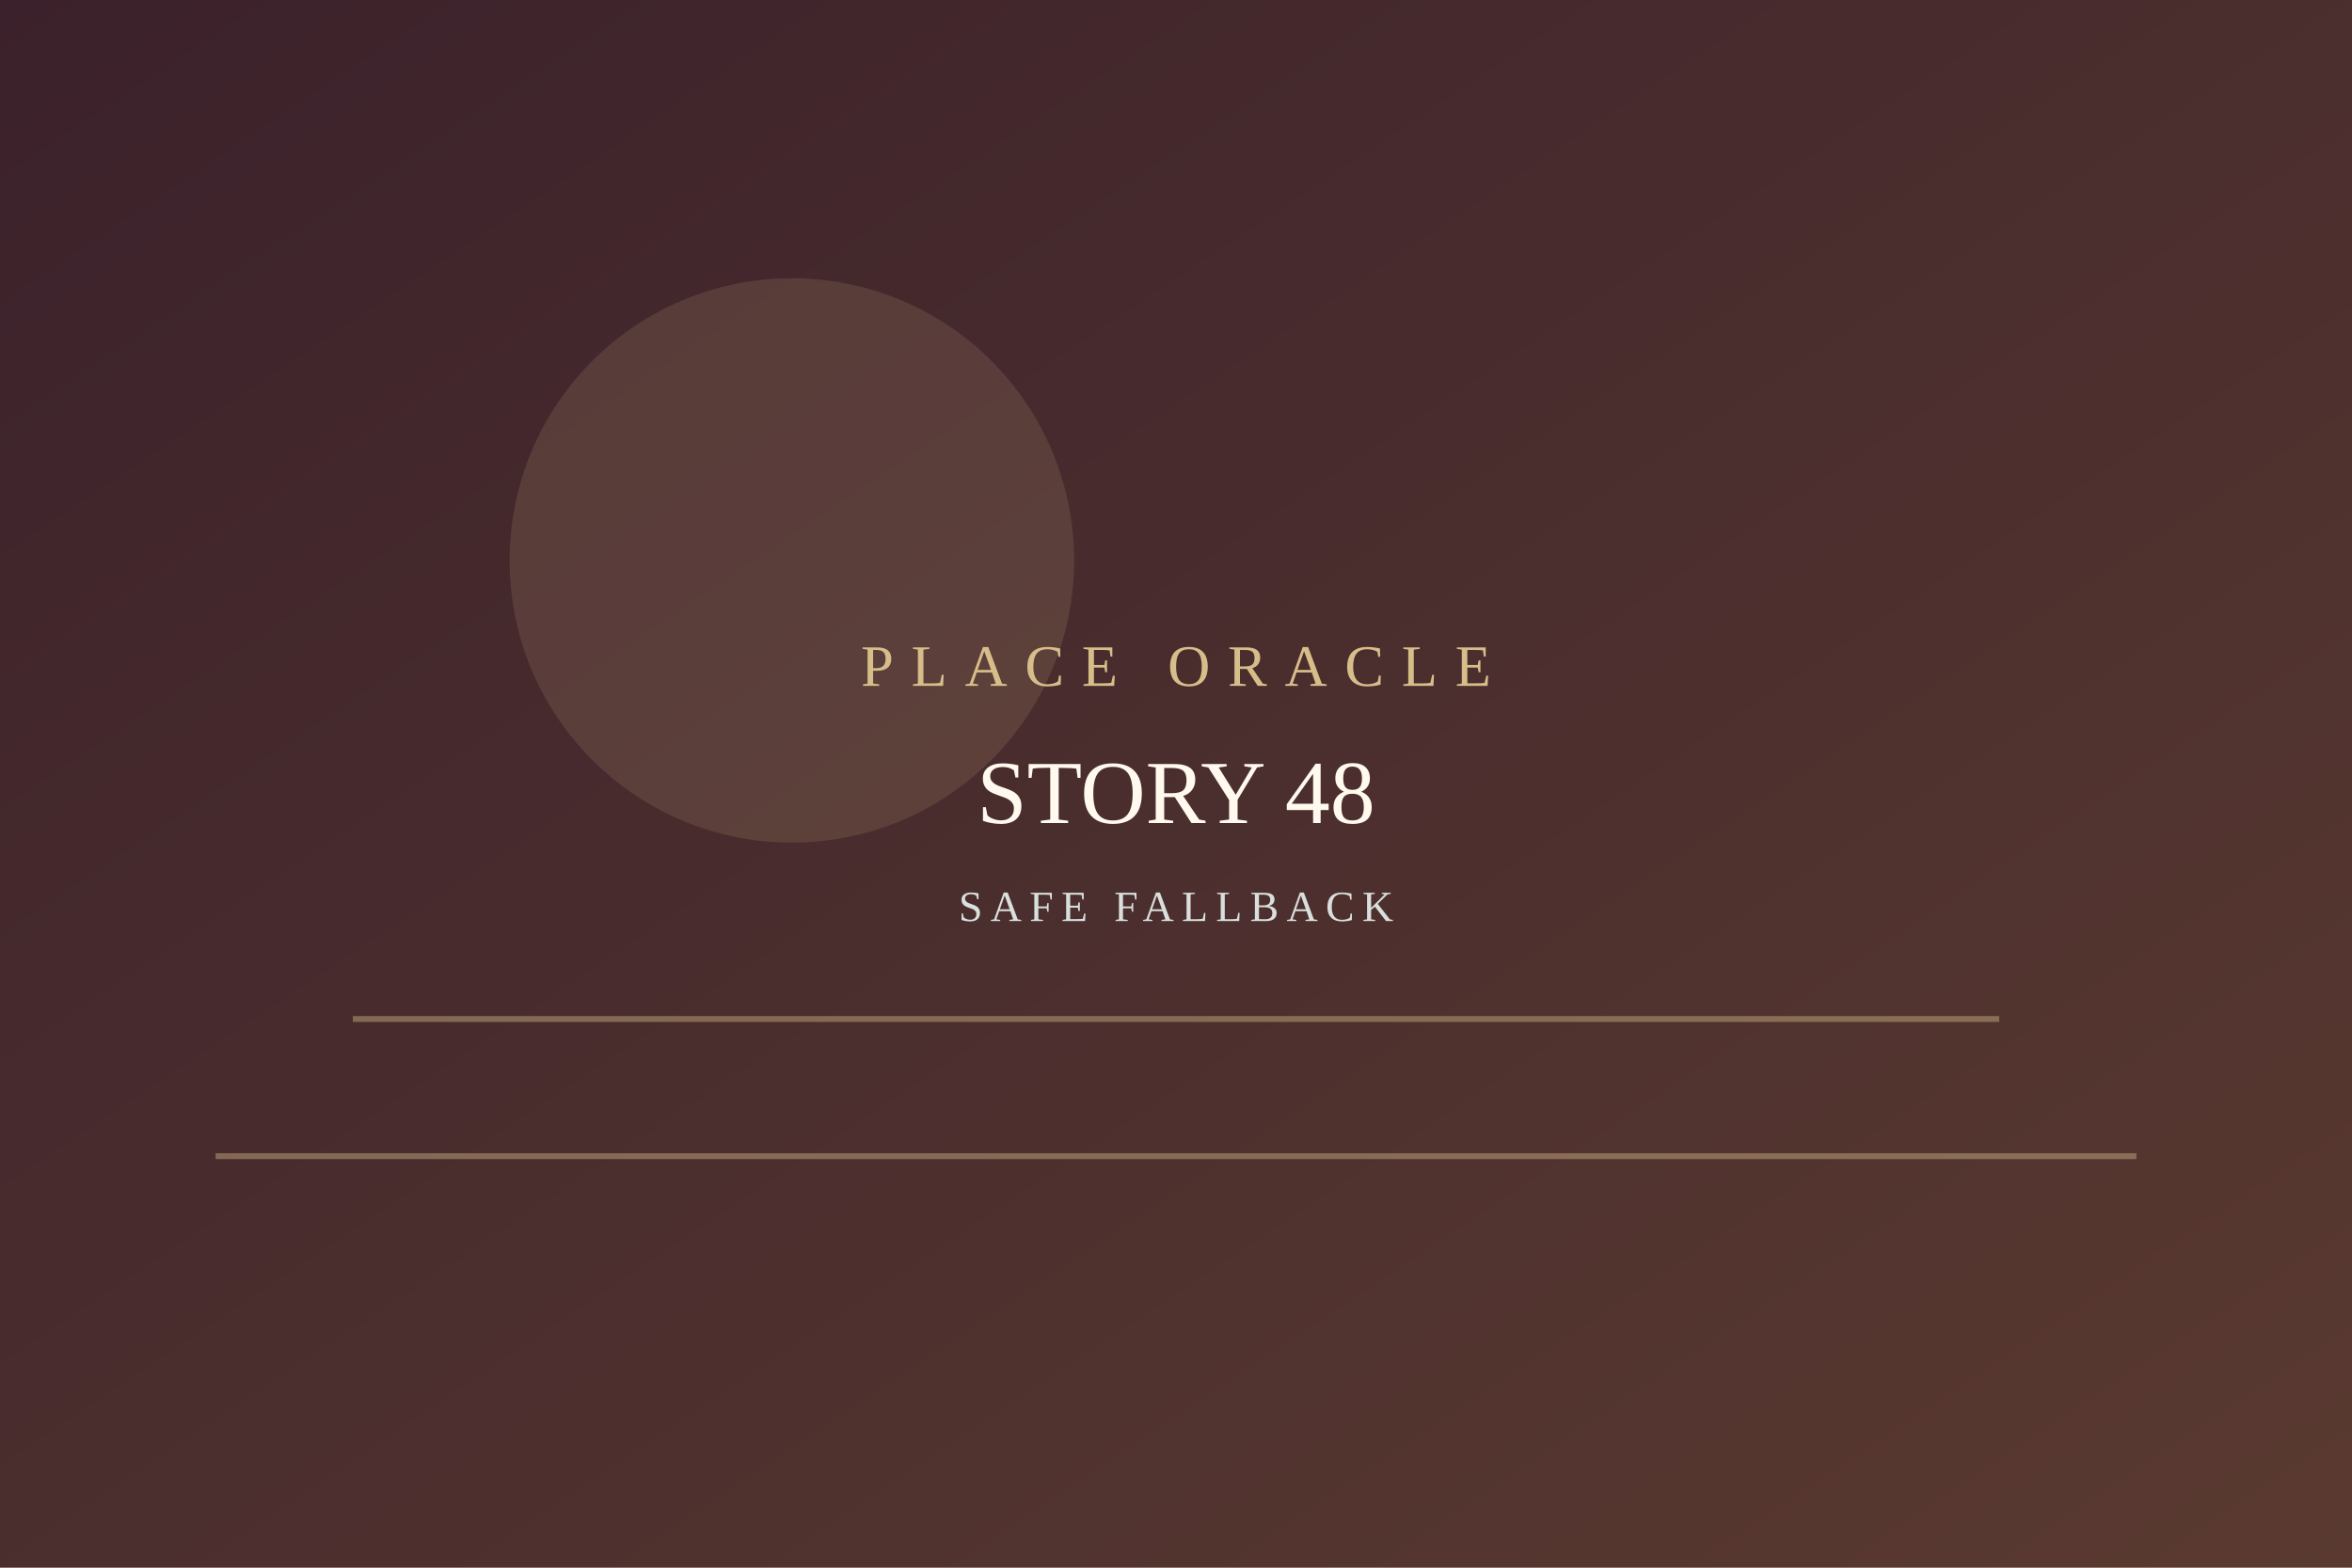
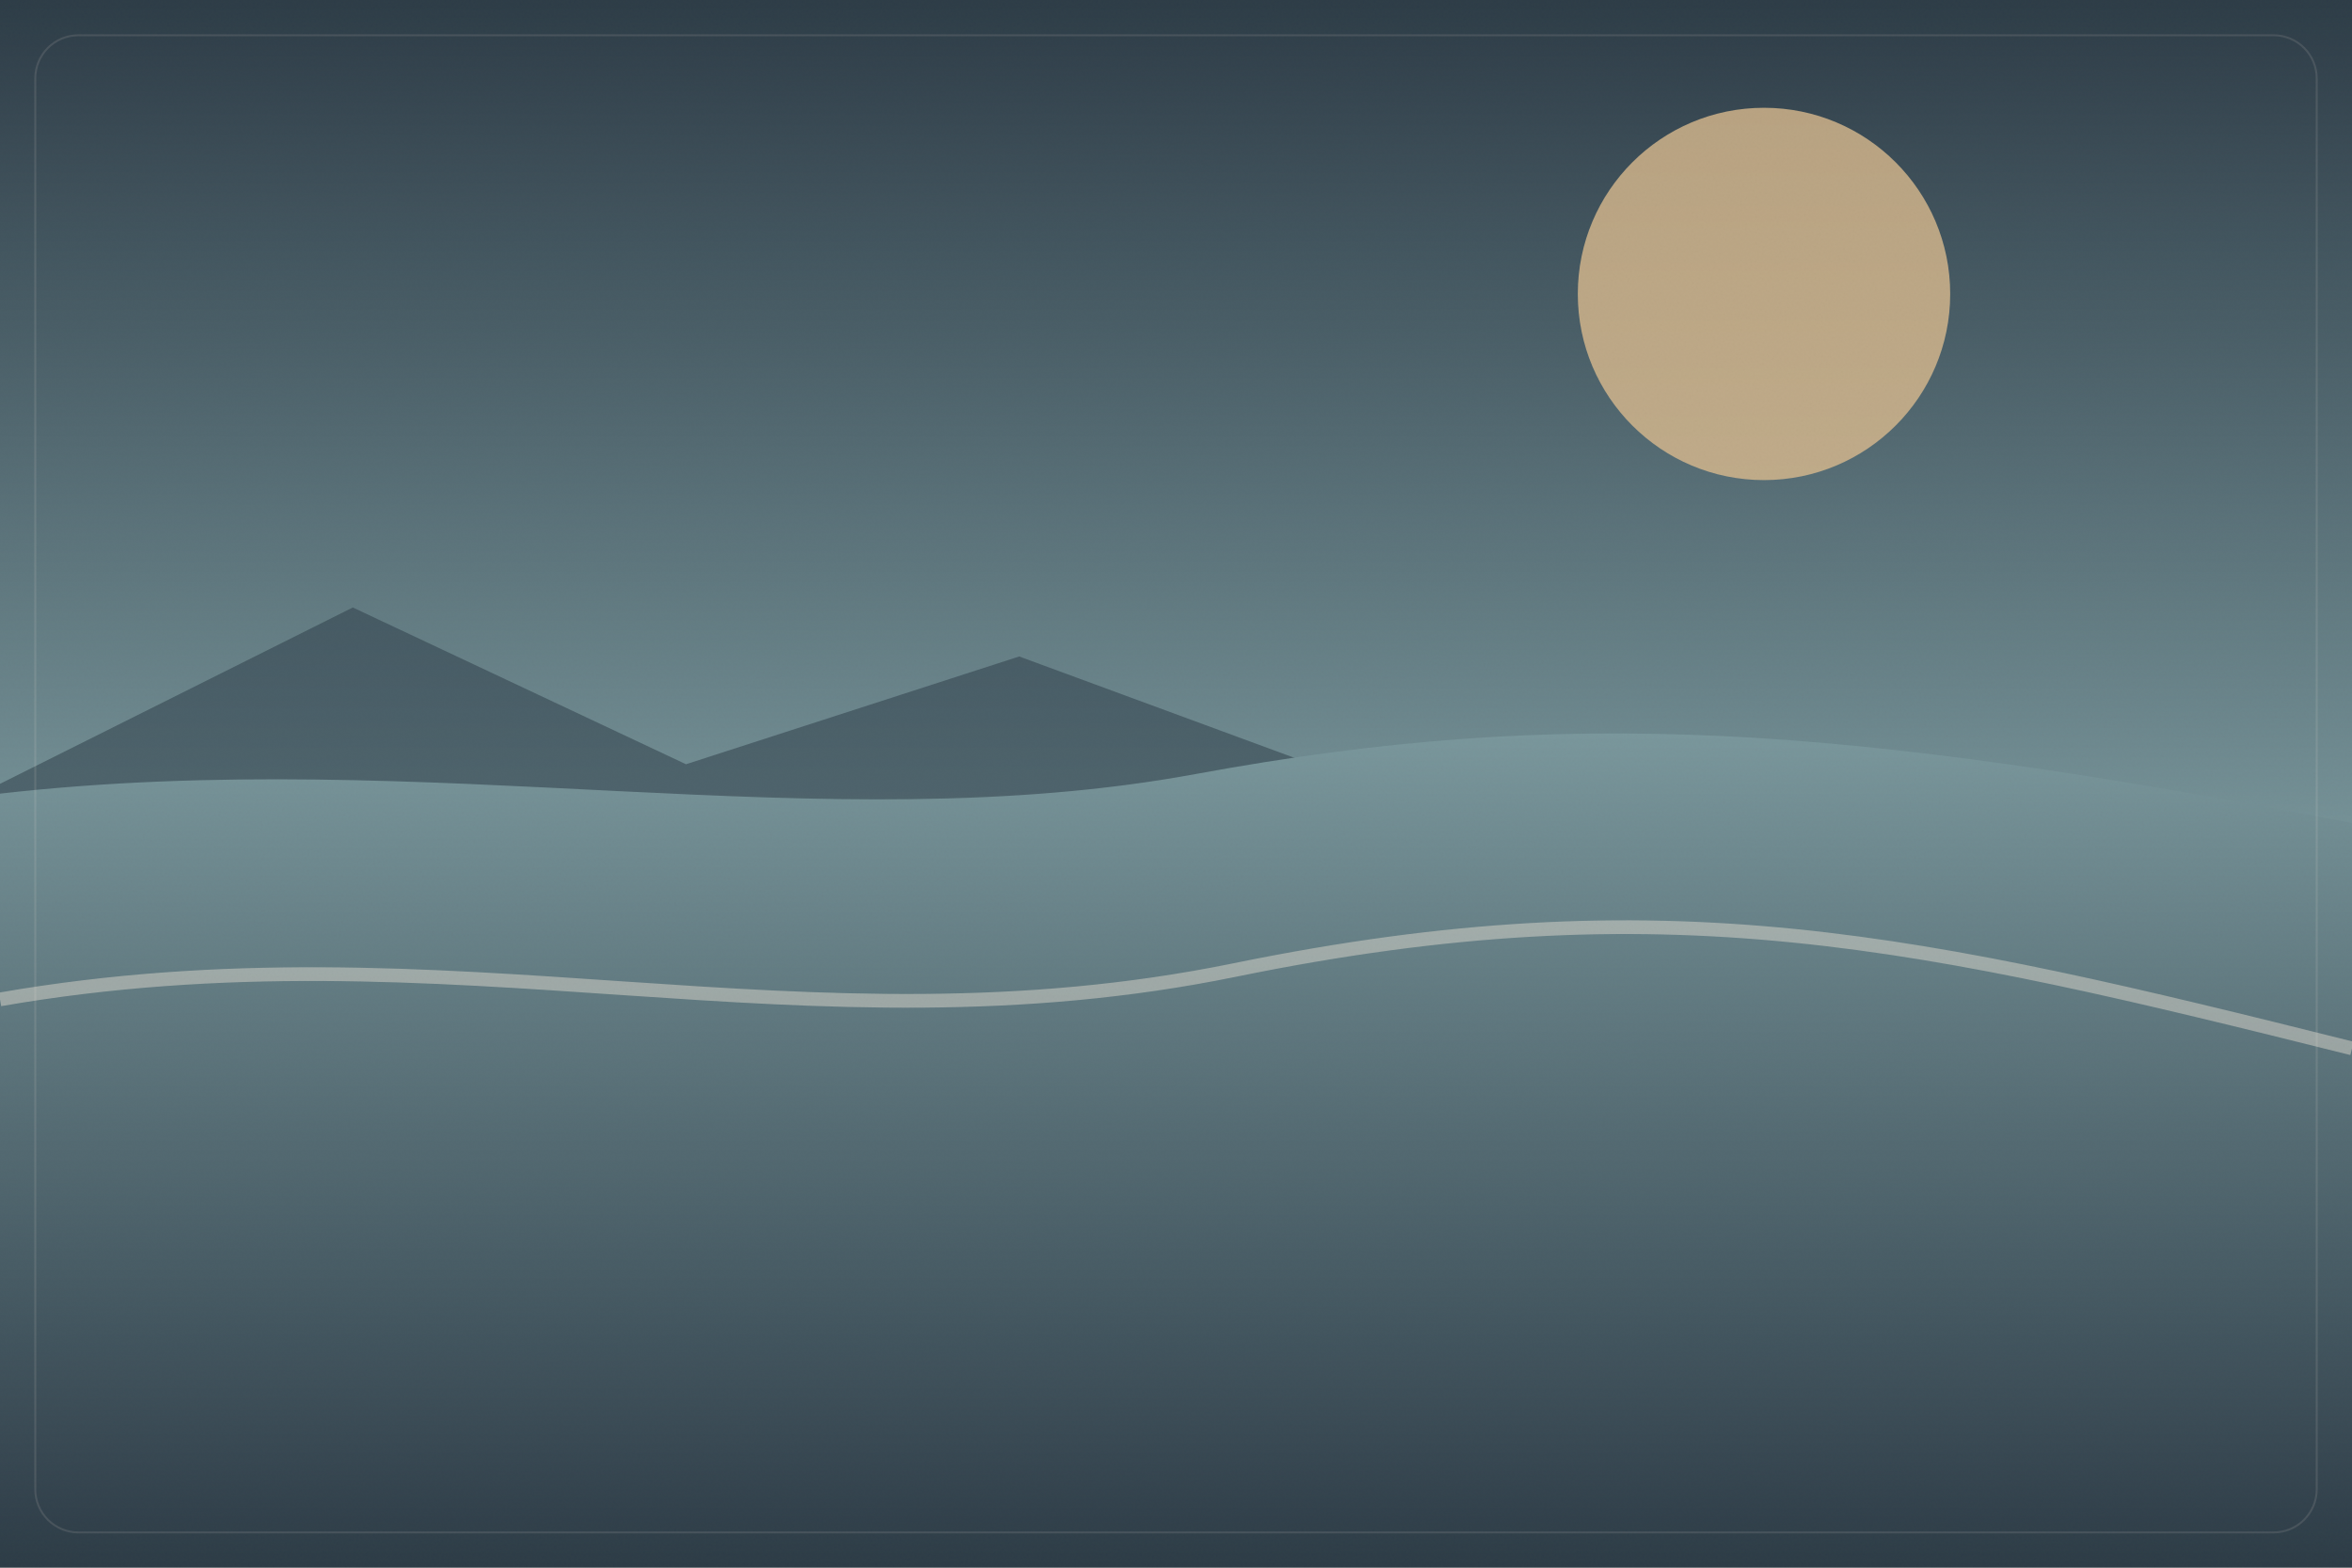
- <svg xmlns="http://www.w3.org/2000/svg" viewBox="0 0 1200 800" role="img" aria-labelledby="t d">
+ <svg xmlns="http://www.w3.org/2000/svg" viewBox="0 0 1200 800" role="img" aria-label="緑に囲まれた湖畔のカフェ">
  <defs>
-     <linearGradient id="g" x1="0" y1="0" x2="1" y2="1">
-       <stop stop-color="hsl(336 28% 18%)" />
-       <stop offset="1" stop-color="hsl(14 30% 27%)" />
+     <linearGradient id="s" x2="0" y2="1">
+       <stop stop-color="#2c3b46" />
+       <stop offset=".56" stop-color="#79969b" />
+       <stop offset="1" stop-color="#f1e8d8" />
    </linearGradient>
+     <linearGradient id="w" x2="0" y2="1">
+       <stop stop-color="#79969b" />
+       <stop offset="1" stop-color="#2c3b46" />
+     </linearGradient>
+     <filter id="g">
+       <feTurbulence type="fractalNoise" baseFrequency=".8" numOctaves="2" seed="48" />
+       <feComponentTransfer>
+         <feFuncA type="table" tableValues="0 .035" />
+       </feComponentTransfer>
+     </filter>
  </defs>
-   <rect width="1200" height="800" fill="url(#g)" />
-   <circle cx="404" cy="286" r="144" fill="#d7bd8a" opacity=".14" />
-   <path d="M110 590H1090M180 520H1020" stroke="#d7bd8a" stroke-width="3" opacity=".42" />
-   <text x="600" y="350" text-anchor="middle" fill="#d7bd8a" font-size="30" letter-spacing="9">PLACE ORACLE</text>
-   <text x="600" y="420" text-anchor="middle" fill="#fff9ee" font-size="46">STORY 48</text>
-   <text x="600" y="470" text-anchor="middle" fill="#d8dfdc" font-size="22" letter-spacing="4">SAFE FALLBACK</text>
+   <rect width="1200" height="800" fill="url(#s)" />
+   <circle cx="900" cy="150" r="95" fill="#d8b98d" opacity=".8" />
+   <path d="M0 400L180 310 350 390 520 335 710 405V520H0Z" fill="#2c3b46" opacity=".52" />
+   <path d="M0 405C220 380 420 430 610 395S940 370 1200 420V800H0Z" fill="url(#w)" />
+   <path d="M0 510C230 470 410 540 630 495S980 480 1200 535" fill="none" stroke="#f1e8d8" stroke-opacity=".42" stroke-width="7" />
+   <rect width="1200" height="800" filter="url(#g)" opacity=".4" />
+   <rect x="18" y="18" width="1164" height="764" rx="22" fill="none" stroke="#f1e8d8" stroke-opacity=".12" />
</svg>
